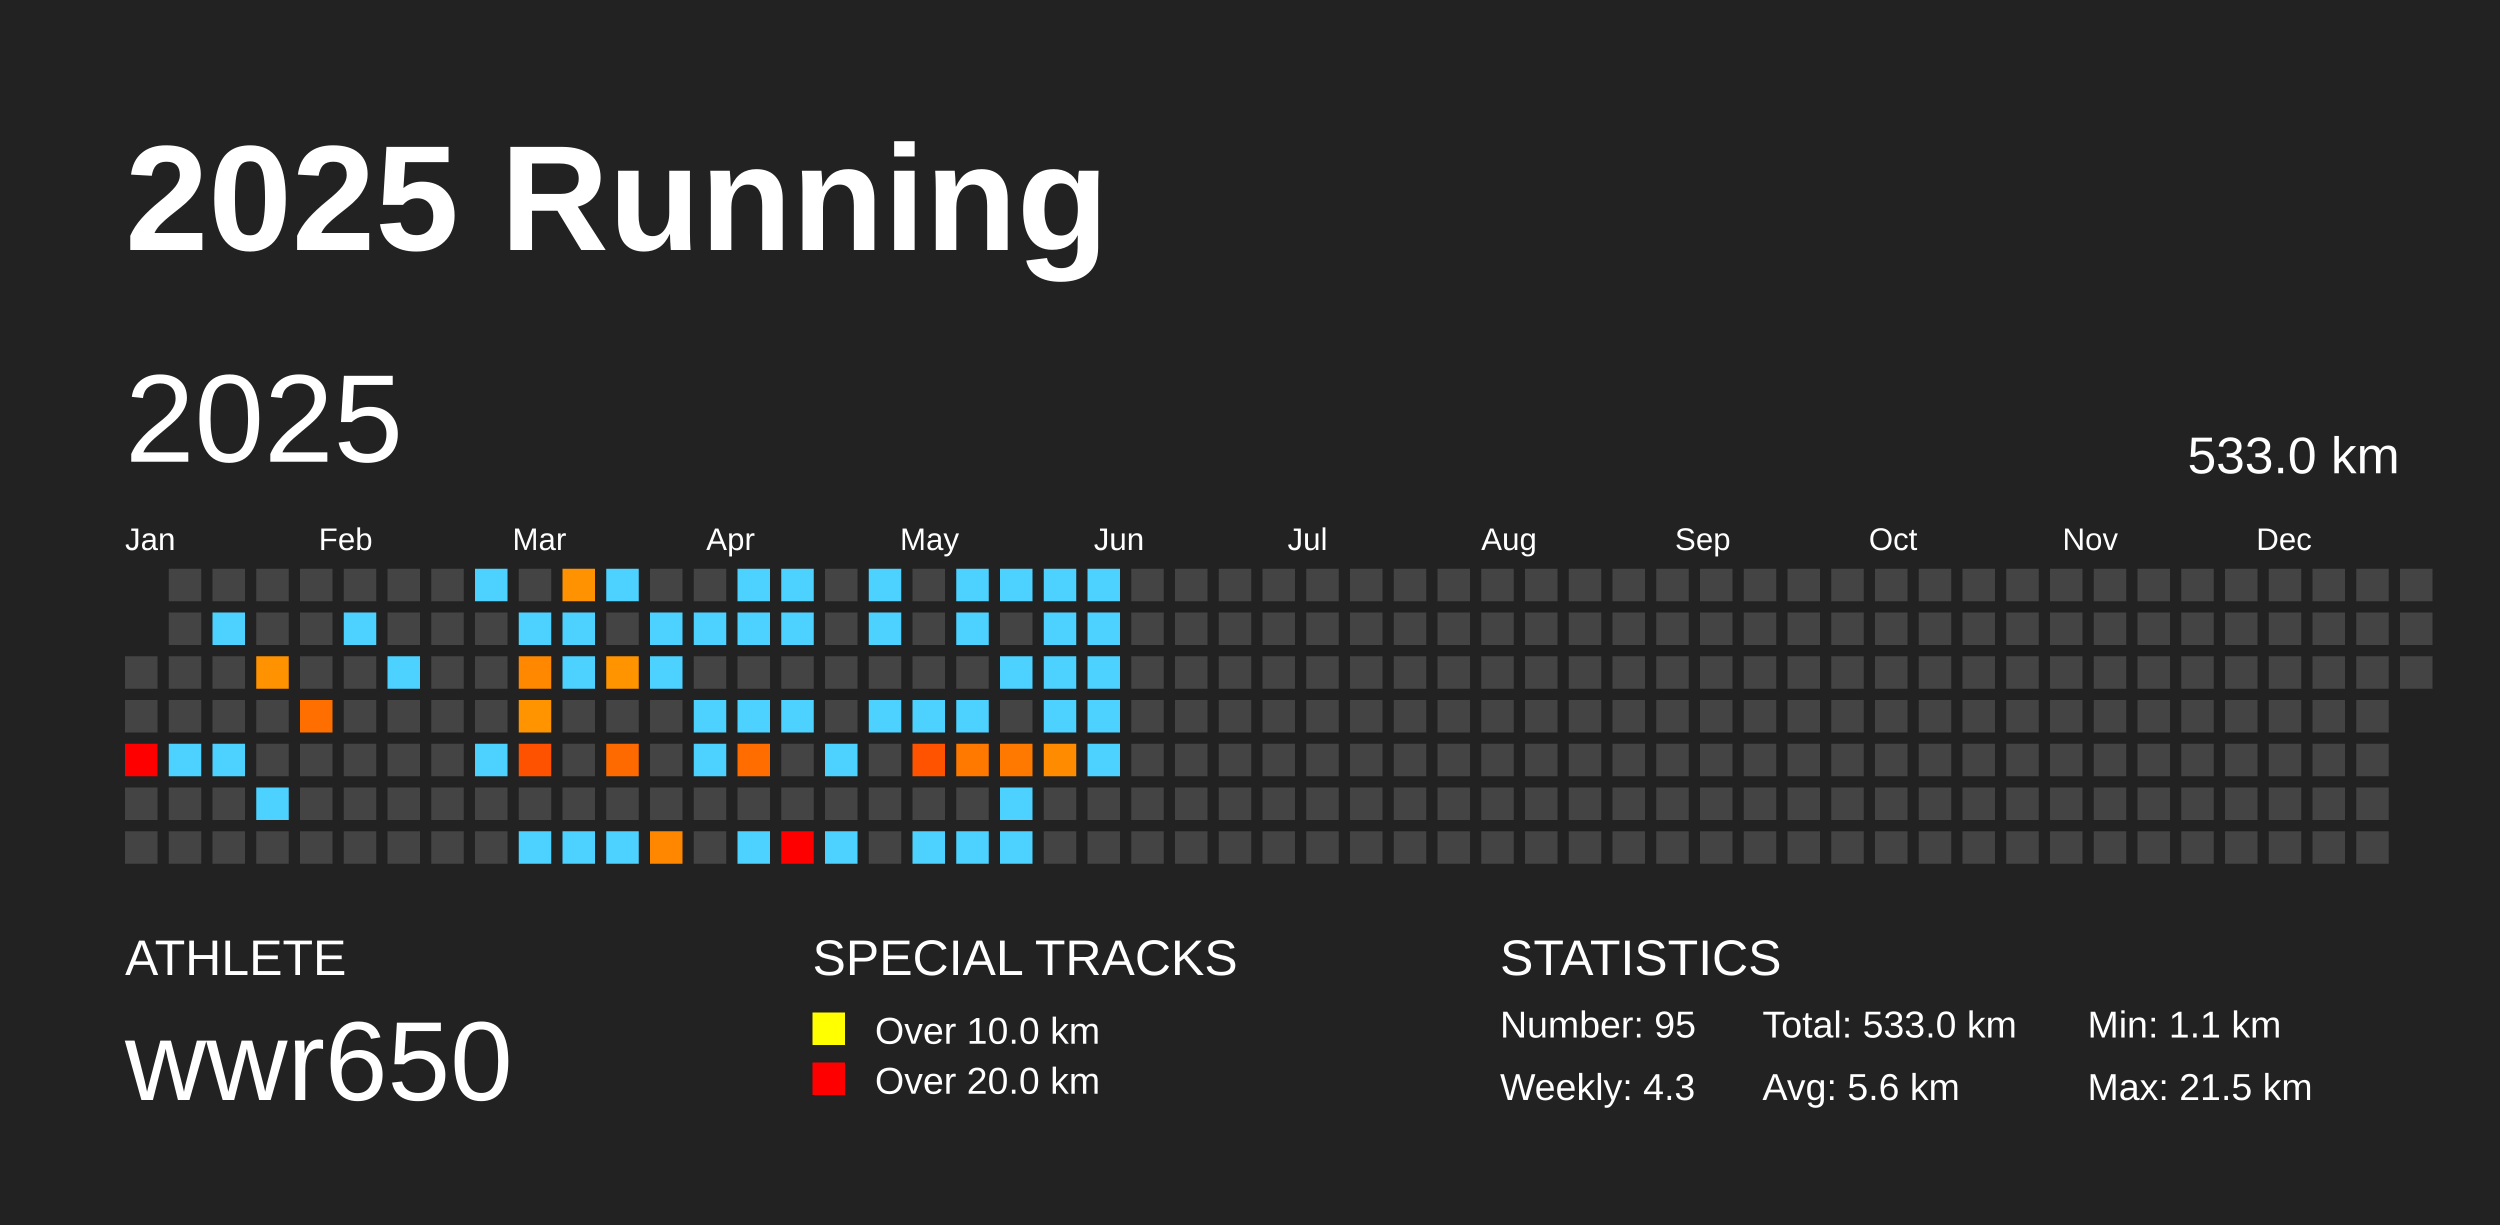
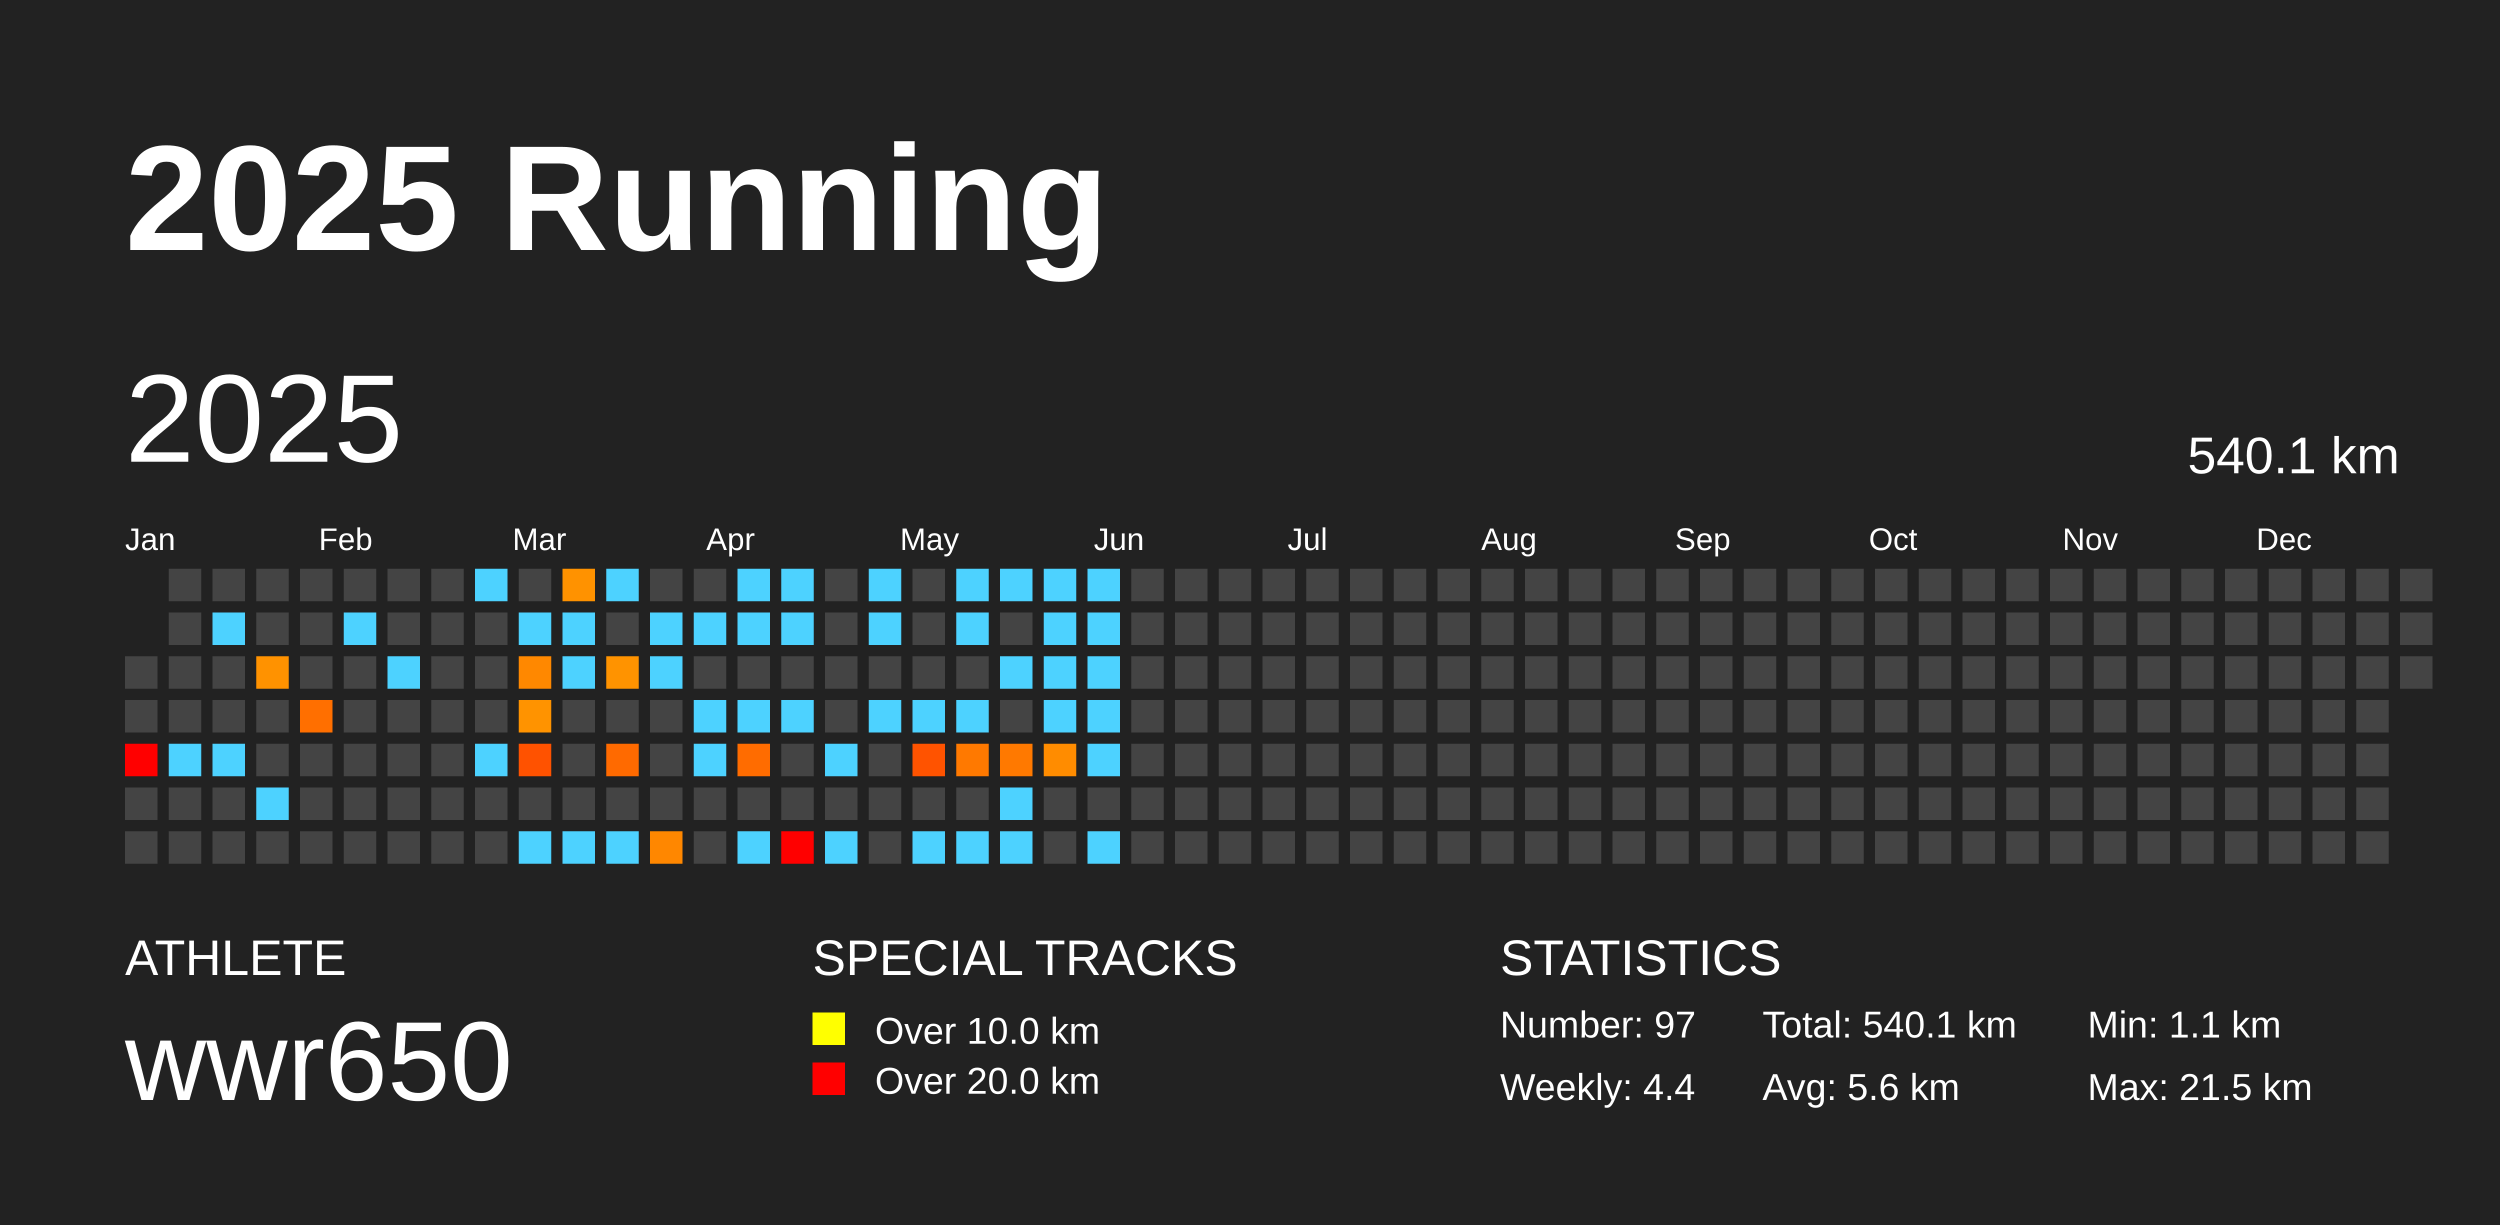
<svg xmlns="http://www.w3.org/2000/svg" baseProfile="full" height="98mm" version="1.1" viewBox="0,0,200,98" width="200mm">
  <defs />
  <rect fill="#222222" height="98" width="200" x="0" y="0" />
  <text fill="#FFFFFF" style="font-size:12px; font-family:Arial; font-weight:bold;" x="10" y="20">2025 Running</text>
  <text fill="#FFFFFF" style="font-size:4px; font-family:Arial" x="10" y="78">ATHLETE</text>
  <text fill="#FFFFFF" style="font-size:9px; font-family:Arial" x="10" y="88">wwr650</text>
  <text fill="#FFFFFF" style="font-size:4px; font-family:Arial" x="65" y="78">SPECIAL TRACKS</text>
  <rect fill="yellow" height="2.6" width="2.6" x="65" y="81" />
  <text fill="#FFFFFF" style="font-size:3px; font-family:Arial" x="70" y="83.5">Over 10.0 km</text>
  <rect fill="red" height="2.6" width="2.6" x="65" y="85" />
  <text fill="#FFFFFF" style="font-size:3px; font-family:Arial" x="70" y="87.5">Over 20.0 km</text>
  <text fill="#FFFFFF" style="font-size:4px; font-family:Arial" x="120" y="78">STATISTICS</text>
-   <text fill="#FFFFFF" style="font-size:3px; font-family:Arial" x="120" y="83">Number: 95</text>
-   <text fill="#FFFFFF" style="font-size:3px; font-family:Arial" x="120" y="88">Weekly: 4.3</text>
-   <text fill="#FFFFFF" style="font-size:3px; font-family:Arial" x="141" y="83">Total: 533.0 km</text>
+   <text fill="#FFFFFF" style="font-size:3px; font-family:Arial" x="120" y="83">Number: 97</text>
+   <text fill="#FFFFFF" style="font-size:3px; font-family:Arial" x="120" y="88">Weekly: 4.4</text>
+   <text fill="#FFFFFF" style="font-size:3px; font-family:Arial" x="141" y="83">Total: 540.1 km</text>
  <text fill="#FFFFFF" style="font-size:3px; font-family:Arial" x="141" y="88">Avg: 5.6 km</text>
  <text fill="#FFFFFF" style="font-size:3px; font-family:Arial" x="167" y="83">Min: 1.1 km</text>
  <text fill="#FFFFFF" style="font-size:3px; font-family:Arial" x="167" y="88">Max: 21.5 km</text>
  <text dominant-baseline="hanging" fill="#FFFFFF" style="font-size:10.0px; font-family:Arial;" x="10" y="30">2025</text>
-   <text dominant-baseline="hanging" fill="#FFFFFF" style="font-size:4.125px; font-family:Arial;" x="175" y="35">533.0 km</text>
+   <text dominant-baseline="hanging" fill="#FFFFFF" style="font-size:4.125px; font-family:Arial;" x="175" y="35">540.1 km</text>
  <text fill="#FFFFFF" style="font-size:2.5px; font-family:Arial" x="10.0" y="44">Jan</text>
  <text fill="#FFFFFF" style="font-size:2.5px; font-family:Arial" x="25.5" y="44">Feb</text>
  <text fill="#FFFFFF" style="font-size:2.5px; font-family:Arial" x="41.0" y="44">Mar</text>
  <text fill="#FFFFFF" style="font-size:2.5px; font-family:Arial" x="56.5" y="44">Apr</text>
  <text fill="#FFFFFF" style="font-size:2.5px; font-family:Arial" x="72.0" y="44">May</text>
  <text fill="#FFFFFF" style="font-size:2.5px; font-family:Arial" x="87.5" y="44">Jun</text>
  <text fill="#FFFFFF" style="font-size:2.5px; font-family:Arial" x="103.0" y="44">Jul</text>
  <text fill="#FFFFFF" style="font-size:2.5px; font-family:Arial" x="118.5" y="44">Aug</text>
  <text fill="#FFFFFF" style="font-size:2.5px; font-family:Arial" x="134.0" y="44">Sep</text>
  <text fill="#FFFFFF" style="font-size:2.5px; font-family:Arial" x="149.5" y="44">Oct</text>
  <text fill="#FFFFFF" style="font-size:2.5px; font-family:Arial" x="165.0" y="44">Nov</text>
  <text fill="#FFFFFF" style="font-size:2.5px; font-family:Arial" x="180.5" y="44">Dec</text>
  <rect fill="#444444" height="2.6" width="2.6" x="10.0" y="52.5" />
  <rect fill="#444444" height="2.6" width="2.6" x="10.0" y="56.0" />
  <rect fill="red" height="2.6" width="2.6" x="10.0" y="59.5" />
  <rect fill="#444444" height="2.6" width="2.6" x="10.0" y="63.0" />
  <rect fill="#444444" height="2.6" width="2.6" x="10.0" y="66.5" />
  <rect fill="#444444" height="2.6" width="2.6" x="13.5" y="45.5" />
  <rect fill="#444444" height="2.6" width="2.6" x="13.5" y="49.0" />
  <rect fill="#444444" height="2.6" width="2.6" x="13.5" y="52.5" />
  <rect fill="#444444" height="2.6" width="2.6" x="13.5" y="56.0" />
  <rect fill="#4dd2ff" height="2.6" width="2.6" x="13.5" y="59.5" />
  <rect fill="#444444" height="2.6" width="2.6" x="13.5" y="63.0" />
  <rect fill="#444444" height="2.6" width="2.6" x="13.5" y="66.5" />
  <rect fill="#444444" height="2.6" width="2.6" x="17.0" y="45.5" />
  <rect fill="#4dd2ff" height="2.6" width="2.6" x="17.0" y="49.0" />
  <rect fill="#444444" height="2.6" width="2.6" x="17.0" y="52.5" />
  <rect fill="#444444" height="2.6" width="2.6" x="17.0" y="56.0" />
  <rect fill="#4dd2ff" height="2.6" width="2.6" x="17.0" y="59.5" />
  <rect fill="#444444" height="2.6" width="2.6" x="17.0" y="63.0" />
  <rect fill="#444444" height="2.6" width="2.6" x="17.0" y="66.5" />
  <rect fill="#444444" height="2.6" width="2.6" x="20.5" y="45.5" />
  <rect fill="#444444" height="2.6" width="2.6" x="20.5" y="49.0" />
  <rect fill="#ff9200" height="2.6" width="2.6" x="20.5" y="52.5" />
  <rect fill="#444444" height="2.6" width="2.6" x="20.5" y="56.0" />
  <rect fill="#444444" height="2.6" width="2.6" x="20.5" y="59.5" />
  <rect fill="#4dd2ff" height="2.6" width="2.6" x="20.5" y="63.0" />
  <rect fill="#444444" height="2.6" width="2.6" x="20.5" y="66.5" />
  <rect fill="#444444" height="2.6" width="2.6" x="24.0" y="45.5" />
  <rect fill="#444444" height="2.6" width="2.6" x="24.0" y="49.0" />
  <rect fill="#444444" height="2.6" width="2.6" x="24.0" y="52.5" />
  <rect fill="#ff6f00" height="2.6" width="2.6" x="24.0" y="56.0" />
  <rect fill="#444444" height="2.6" width="2.6" x="24.0" y="59.5" />
  <rect fill="#444444" height="2.6" width="2.6" x="24.0" y="63.0" />
  <rect fill="#444444" height="2.6" width="2.6" x="24.0" y="66.5" />
  <rect fill="#444444" height="2.6" width="2.6" x="27.5" y="45.5" />
  <rect fill="#4dd2ff" height="2.6" width="2.6" x="27.5" y="49.0" />
  <rect fill="#444444" height="2.6" width="2.6" x="27.5" y="52.5" />
  <rect fill="#444444" height="2.6" width="2.6" x="27.5" y="56.0" />
  <rect fill="#444444" height="2.6" width="2.6" x="27.5" y="59.5" />
  <rect fill="#444444" height="2.6" width="2.6" x="27.5" y="63.0" />
  <rect fill="#444444" height="2.6" width="2.6" x="27.5" y="66.5" />
  <rect fill="#444444" height="2.6" width="2.6" x="31.0" y="45.5" />
  <rect fill="#444444" height="2.6" width="2.6" x="31.0" y="49.0" />
  <rect fill="#4dd2ff" height="2.6" width="2.6" x="31.0" y="52.5" />
  <rect fill="#444444" height="2.6" width="2.6" x="31.0" y="56.0" />
  <rect fill="#444444" height="2.6" width="2.6" x="31.0" y="59.5" />
  <rect fill="#444444" height="2.6" width="2.6" x="31.0" y="63.0" />
  <rect fill="#444444" height="2.6" width="2.6" x="31.0" y="66.5" />
  <rect fill="#444444" height="2.6" width="2.6" x="34.5" y="45.5" />
  <rect fill="#444444" height="2.6" width="2.6" x="34.5" y="49.0" />
  <rect fill="#444444" height="2.6" width="2.6" x="34.5" y="52.5" />
  <rect fill="#444444" height="2.6" width="2.6" x="34.5" y="56.0" />
  <rect fill="#444444" height="2.6" width="2.6" x="34.5" y="59.5" />
  <rect fill="#444444" height="2.6" width="2.6" x="34.5" y="63.0" />
  <rect fill="#444444" height="2.6" width="2.6" x="34.5" y="66.5" />
  <rect fill="#4dd2ff" height="2.6" width="2.6" x="38.0" y="45.5" />
  <rect fill="#444444" height="2.6" width="2.6" x="38.0" y="49.0" />
  <rect fill="#444444" height="2.6" width="2.6" x="38.0" y="52.5" />
  <rect fill="#444444" height="2.6" width="2.6" x="38.0" y="56.0" />
  <rect fill="#4dd2ff" height="2.6" width="2.6" x="38.0" y="59.5" />
  <rect fill="#444444" height="2.6" width="2.6" x="38.0" y="63.0" />
  <rect fill="#444444" height="2.6" width="2.6" x="38.0" y="66.5" />
  <rect fill="#444444" height="2.6" width="2.6" x="41.5" y="45.5" />
  <rect fill="#4dd2ff" height="2.6" width="2.6" x="41.5" y="49.0" />
  <rect fill="#ff8800" height="2.6" width="2.6" x="41.5" y="52.5" />
  <rect fill="#ff9300" height="2.6" width="2.6" x="41.5" y="56.0" />
  <rect fill="#ff5200" height="2.6" width="2.6" x="41.5" y="59.5" />
  <rect fill="#444444" height="2.6" width="2.6" x="41.5" y="63.0" />
  <rect fill="#4dd2ff" height="2.6" width="2.6" x="41.5" y="66.5" />
  <rect fill="#ff9200" height="2.6" width="2.6" x="45.0" y="45.5" />
  <rect fill="#4dd2ff" height="2.6" width="2.6" x="45.0" y="49.0" />
  <rect fill="#4dd2ff" height="2.6" width="2.6" x="45.0" y="52.5" />
  <rect fill="#444444" height="2.6" width="2.6" x="45.0" y="56.0" />
  <rect fill="#444444" height="2.6" width="2.6" x="45.0" y="59.5" />
  <rect fill="#444444" height="2.6" width="2.6" x="45.0" y="63.0" />
  <rect fill="#4dd2ff" height="2.6" width="2.6" x="45.0" y="66.5" />
  <rect fill="#4dd2ff" height="2.6" width="2.6" x="48.5" y="45.5" />
  <rect fill="#444444" height="2.6" width="2.6" x="48.5" y="49.0" />
  <rect fill="#ff9300" height="2.6" width="2.6" x="48.5" y="52.5" />
  <rect fill="#444444" height="2.6" width="2.6" x="48.5" y="56.0" />
  <rect fill="#ff6a00" height="2.6" width="2.6" x="48.5" y="59.5" />
  <rect fill="#444444" height="2.6" width="2.6" x="48.5" y="63.0" />
  <rect fill="#4dd2ff" height="2.6" width="2.6" x="48.5" y="66.5" />
  <rect fill="#444444" height="2.6" width="2.6" x="52.0" y="45.5" />
  <rect fill="#4dd2ff" height="2.6" width="2.6" x="52.0" y="49.0" />
  <rect fill="#4dd2ff" height="2.6" width="2.6" x="52.0" y="52.5" />
  <rect fill="#444444" height="2.6" width="2.6" x="52.0" y="56.0" />
  <rect fill="#444444" height="2.6" width="2.6" x="52.0" y="59.5" />
  <rect fill="#444444" height="2.6" width="2.6" x="52.0" y="63.0" />
  <rect fill="#ff8700" height="2.6" width="2.6" x="52.0" y="66.5" />
  <rect fill="#444444" height="2.6" width="2.6" x="55.5" y="45.5" />
  <rect fill="#4dd2ff" height="2.6" width="2.6" x="55.5" y="49.0" />
  <rect fill="#444444" height="2.6" width="2.6" x="55.5" y="52.5" />
  <rect fill="#4dd2ff" height="2.6" width="2.6" x="55.5" y="56.0" />
  <rect fill="#4dd2ff" height="2.6" width="2.6" x="55.5" y="59.5" />
  <rect fill="#444444" height="2.6" width="2.6" x="55.5" y="63.0" />
  <rect fill="#444444" height="2.6" width="2.6" x="55.5" y="66.5" />
  <rect fill="#4dd2ff" height="2.6" width="2.6" x="59.0" y="45.5" />
  <rect fill="#4dd2ff" height="2.6" width="2.6" x="59.0" y="49.0" />
  <rect fill="#444444" height="2.6" width="2.6" x="59.0" y="52.5" />
  <rect fill="#4dd2ff" height="2.6" width="2.6" x="59.0" y="56.0" />
  <rect fill="#ff6c00" height="2.6" width="2.6" x="59.0" y="59.5" />
  <rect fill="#444444" height="2.6" width="2.6" x="59.0" y="63.0" />
  <rect fill="#4dd2ff" height="2.6" width="2.6" x="59.0" y="66.5" />
  <rect fill="#4dd2ff" height="2.6" width="2.6" x="62.5" y="45.5" />
  <rect fill="#4dd2ff" height="2.6" width="2.6" x="62.5" y="49.0" />
  <rect fill="#444444" height="2.6" width="2.6" x="62.5" y="52.5" />
  <rect fill="#4dd2ff" height="2.6" width="2.6" x="62.5" y="56.0" />
  <rect fill="#444444" height="2.6" width="2.6" x="62.5" y="59.5" />
  <rect fill="#444444" height="2.6" width="2.6" x="62.5" y="63.0" />
  <rect fill="red" height="2.6" width="2.6" x="62.5" y="66.5" />
  <rect fill="#444444" height="2.6" width="2.6" x="66.0" y="45.5" />
  <rect fill="#444444" height="2.6" width="2.6" x="66.0" y="49.0" />
  <rect fill="#444444" height="2.6" width="2.6" x="66.0" y="52.5" />
  <rect fill="#444444" height="2.6" width="2.6" x="66.0" y="56.0" />
  <rect fill="#4dd2ff" height="2.6" width="2.6" x="66.0" y="59.5" />
  <rect fill="#444444" height="2.6" width="2.6" x="66.0" y="63.0" />
  <rect fill="#4dd2ff" height="2.6" width="2.6" x="66.0" y="66.5" />
  <rect fill="#4dd2ff" height="2.6" width="2.6" x="69.5" y="45.5" />
  <rect fill="#4dd2ff" height="2.6" width="2.6" x="69.5" y="49.0" />
  <rect fill="#444444" height="2.6" width="2.6" x="69.5" y="52.5" />
  <rect fill="#4dd2ff" height="2.6" width="2.6" x="69.5" y="56.0" />
  <rect fill="#444444" height="2.6" width="2.6" x="69.5" y="59.5" />
  <rect fill="#444444" height="2.6" width="2.6" x="69.5" y="63.0" />
  <rect fill="#444444" height="2.6" width="2.6" x="69.5" y="66.5" />
  <rect fill="#444444" height="2.6" width="2.6" x="73.0" y="45.5" />
  <rect fill="#444444" height="2.6" width="2.6" x="73.0" y="49.0" />
  <rect fill="#444444" height="2.6" width="2.6" x="73.0" y="52.5" />
  <rect fill="#4dd2ff" height="2.6" width="2.6" x="73.0" y="56.0" />
  <rect fill="#ff5300" height="2.6" width="2.6" x="73.0" y="59.5" />
  <rect fill="#444444" height="2.6" width="2.6" x="73.0" y="63.0" />
  <rect fill="#4dd2ff" height="2.6" width="2.6" x="73.0" y="66.5" />
  <rect fill="#4dd2ff" height="2.6" width="2.6" x="76.5" y="45.5" />
  <rect fill="#4dd2ff" height="2.6" width="2.6" x="76.5" y="49.0" />
  <rect fill="#444444" height="2.6" width="2.6" x="76.5" y="52.5" />
  <rect fill="#4dd2ff" height="2.6" width="2.6" x="76.5" y="56.0" />
  <rect fill="#ff7900" height="2.6" width="2.6" x="76.5" y="59.5" />
  <rect fill="#444444" height="2.6" width="2.6" x="76.5" y="63.0" />
  <rect fill="#4dd2ff" height="2.6" width="2.6" x="76.5" y="66.5" />
  <rect fill="#4dd2ff" height="2.6" width="2.6" x="80.0" y="45.5" />
  <rect fill="#444444" height="2.6" width="2.6" x="80.0" y="49.0" />
  <rect fill="#4dd2ff" height="2.6" width="2.6" x="80.0" y="52.5" />
  <rect fill="#444444" height="2.6" width="2.6" x="80.0" y="56.0" />
  <rect fill="#ff7900" height="2.6" width="2.6" x="80.0" y="59.5" />
  <rect fill="#4dd2ff" height="2.6" width="2.6" x="80.0" y="63.0" />
  <rect fill="#4dd2ff" height="2.6" width="2.6" x="80.0" y="66.5" />
  <rect fill="#4dd2ff" height="2.6" width="2.6" x="83.5" y="45.5" />
  <rect fill="#4dd2ff" height="2.6" width="2.6" x="83.5" y="49.0" />
  <rect fill="#4dd2ff" height="2.6" width="2.6" x="83.5" y="52.5" />
  <rect fill="#4dd2ff" height="2.6" width="2.6" x="83.5" y="56.0" />
  <rect fill="#ff8c00" height="2.6" width="2.6" x="83.5" y="59.5" />
  <rect fill="#444444" height="2.6" width="2.6" x="83.5" y="63.0" />
  <rect fill="#444444" height="2.6" width="2.6" x="83.5" y="66.5" />
  <rect fill="#4dd2ff" height="2.6" width="2.6" x="87.0" y="45.5" />
  <rect fill="#4dd2ff" height="2.6" width="2.6" x="87.0" y="49.0" />
  <rect fill="#4dd2ff" height="2.6" width="2.6" x="87.0" y="52.5" />
  <rect fill="#4dd2ff" height="2.6" width="2.6" x="87.0" y="56.0" />
  <rect fill="#4dd2ff" height="2.6" width="2.6" x="87.0" y="59.5" />
  <rect fill="#444444" height="2.6" width="2.6" x="87.0" y="63.0" />
-   <rect fill="#444444" height="2.6" width="2.6" x="87.0" y="66.5" />
+   <rect fill="#4dd2ff" height="2.6" width="2.6" x="87.0" y="66.5" />
  <rect fill="#444444" height="2.6" width="2.6" x="90.5" y="45.5" />
  <rect fill="#444444" height="2.6" width="2.6" x="90.5" y="49.0" />
  <rect fill="#444444" height="2.6" width="2.6" x="90.5" y="52.5" />
  <rect fill="#444444" height="2.6" width="2.6" x="90.5" y="56.0" />
  <rect fill="#444444" height="2.6" width="2.6" x="90.5" y="59.5" />
  <rect fill="#444444" height="2.6" width="2.6" x="90.5" y="63.0" />
  <rect fill="#444444" height="2.6" width="2.6" x="90.5" y="66.5" />
  <rect fill="#444444" height="2.6" width="2.6" x="94.0" y="45.5" />
  <rect fill="#444444" height="2.6" width="2.6" x="94.0" y="49.0" />
  <rect fill="#444444" height="2.6" width="2.6" x="94.0" y="52.5" />
  <rect fill="#444444" height="2.6" width="2.6" x="94.0" y="56.0" />
  <rect fill="#444444" height="2.6" width="2.6" x="94.0" y="59.5" />
  <rect fill="#444444" height="2.6" width="2.6" x="94.0" y="63.0" />
  <rect fill="#444444" height="2.6" width="2.6" x="94.0" y="66.5" />
  <rect fill="#444444" height="2.6" width="2.6" x="97.5" y="45.5" />
  <rect fill="#444444" height="2.6" width="2.6" x="97.5" y="49.0" />
  <rect fill="#444444" height="2.6" width="2.6" x="97.5" y="52.5" />
  <rect fill="#444444" height="2.6" width="2.6" x="97.5" y="56.0" />
  <rect fill="#444444" height="2.6" width="2.6" x="97.5" y="59.5" />
  <rect fill="#444444" height="2.6" width="2.6" x="97.5" y="63.0" />
  <rect fill="#444444" height="2.6" width="2.6" x="97.5" y="66.5" />
  <rect fill="#444444" height="2.6" width="2.6" x="101.0" y="45.5" />
  <rect fill="#444444" height="2.6" width="2.6" x="101.0" y="49.0" />
  <rect fill="#444444" height="2.6" width="2.6" x="101.0" y="52.5" />
  <rect fill="#444444" height="2.6" width="2.6" x="101.0" y="56.0" />
  <rect fill="#444444" height="2.6" width="2.6" x="101.0" y="59.5" />
  <rect fill="#444444" height="2.6" width="2.6" x="101.0" y="63.0" />
  <rect fill="#444444" height="2.6" width="2.6" x="101.0" y="66.5" />
  <rect fill="#444444" height="2.6" width="2.6" x="104.5" y="45.5" />
  <rect fill="#444444" height="2.6" width="2.6" x="104.5" y="49.0" />
  <rect fill="#444444" height="2.6" width="2.6" x="104.5" y="52.5" />
  <rect fill="#444444" height="2.6" width="2.6" x="104.5" y="56.0" />
  <rect fill="#444444" height="2.6" width="2.6" x="104.5" y="59.5" />
  <rect fill="#444444" height="2.6" width="2.6" x="104.5" y="63.0" />
  <rect fill="#444444" height="2.6" width="2.6" x="104.5" y="66.5" />
  <rect fill="#444444" height="2.6" width="2.6" x="108.0" y="45.5" />
  <rect fill="#444444" height="2.6" width="2.6" x="108.0" y="49.0" />
  <rect fill="#444444" height="2.6" width="2.6" x="108.0" y="52.5" />
  <rect fill="#444444" height="2.6" width="2.6" x="108.0" y="56.0" />
  <rect fill="#444444" height="2.6" width="2.6" x="108.0" y="59.5" />
  <rect fill="#444444" height="2.6" width="2.6" x="108.0" y="63.0" />
  <rect fill="#444444" height="2.6" width="2.6" x="108.0" y="66.5" />
  <rect fill="#444444" height="2.6" width="2.6" x="111.5" y="45.5" />
  <rect fill="#444444" height="2.6" width="2.6" x="111.5" y="49.0" />
  <rect fill="#444444" height="2.6" width="2.6" x="111.5" y="52.5" />
  <rect fill="#444444" height="2.6" width="2.6" x="111.5" y="56.0" />
  <rect fill="#444444" height="2.6" width="2.6" x="111.5" y="59.5" />
  <rect fill="#444444" height="2.6" width="2.6" x="111.5" y="63.0" />
  <rect fill="#444444" height="2.6" width="2.6" x="111.5" y="66.5" />
  <rect fill="#444444" height="2.6" width="2.6" x="115.0" y="45.5" />
  <rect fill="#444444" height="2.6" width="2.6" x="115.0" y="49.0" />
  <rect fill="#444444" height="2.6" width="2.6" x="115.0" y="52.5" />
  <rect fill="#444444" height="2.6" width="2.6" x="115.0" y="56.0" />
  <rect fill="#444444" height="2.6" width="2.6" x="115.0" y="59.5" />
  <rect fill="#444444" height="2.6" width="2.6" x="115.0" y="63.0" />
  <rect fill="#444444" height="2.6" width="2.6" x="115.0" y="66.5" />
  <rect fill="#444444" height="2.6" width="2.6" x="118.5" y="45.5" />
  <rect fill="#444444" height="2.6" width="2.6" x="118.5" y="49.0" />
  <rect fill="#444444" height="2.6" width="2.6" x="118.5" y="52.5" />
  <rect fill="#444444" height="2.6" width="2.6" x="118.5" y="56.0" />
  <rect fill="#444444" height="2.6" width="2.6" x="118.5" y="59.5" />
  <rect fill="#444444" height="2.6" width="2.6" x="118.5" y="63.0" />
  <rect fill="#444444" height="2.6" width="2.6" x="118.5" y="66.5" />
  <rect fill="#444444" height="2.6" width="2.6" x="122.0" y="45.5" />
  <rect fill="#444444" height="2.6" width="2.6" x="122.0" y="49.0" />
  <rect fill="#444444" height="2.6" width="2.6" x="122.0" y="52.5" />
  <rect fill="#444444" height="2.6" width="2.6" x="122.0" y="56.0" />
  <rect fill="#444444" height="2.6" width="2.6" x="122.0" y="59.5" />
  <rect fill="#444444" height="2.6" width="2.6" x="122.0" y="63.0" />
  <rect fill="#444444" height="2.6" width="2.6" x="122.0" y="66.5" />
  <rect fill="#444444" height="2.6" width="2.6" x="125.5" y="45.5" />
  <rect fill="#444444" height="2.6" width="2.6" x="125.5" y="49.0" />
  <rect fill="#444444" height="2.6" width="2.6" x="125.5" y="52.5" />
  <rect fill="#444444" height="2.6" width="2.6" x="125.5" y="56.0" />
  <rect fill="#444444" height="2.6" width="2.6" x="125.5" y="59.5" />
  <rect fill="#444444" height="2.6" width="2.6" x="125.5" y="63.0" />
  <rect fill="#444444" height="2.6" width="2.6" x="125.5" y="66.5" />
  <rect fill="#444444" height="2.6" width="2.6" x="129.0" y="45.5" />
  <rect fill="#444444" height="2.6" width="2.6" x="129.0" y="49.0" />
  <rect fill="#444444" height="2.6" width="2.6" x="129.0" y="52.5" />
  <rect fill="#444444" height="2.6" width="2.6" x="129.0" y="56.0" />
  <rect fill="#444444" height="2.6" width="2.6" x="129.0" y="59.5" />
  <rect fill="#444444" height="2.6" width="2.6" x="129.0" y="63.0" />
  <rect fill="#444444" height="2.6" width="2.6" x="129.0" y="66.5" />
  <rect fill="#444444" height="2.6" width="2.6" x="132.5" y="45.5" />
  <rect fill="#444444" height="2.6" width="2.6" x="132.5" y="49.0" />
  <rect fill="#444444" height="2.6" width="2.6" x="132.5" y="52.5" />
  <rect fill="#444444" height="2.6" width="2.6" x="132.5" y="56.0" />
  <rect fill="#444444" height="2.6" width="2.6" x="132.5" y="59.5" />
  <rect fill="#444444" height="2.6" width="2.6" x="132.5" y="63.0" />
  <rect fill="#444444" height="2.6" width="2.6" x="132.5" y="66.5" />
  <rect fill="#444444" height="2.6" width="2.6" x="136.0" y="45.5" />
  <rect fill="#444444" height="2.6" width="2.6" x="136.0" y="49.0" />
  <rect fill="#444444" height="2.6" width="2.6" x="136.0" y="52.5" />
  <rect fill="#444444" height="2.6" width="2.6" x="136.0" y="56.0" />
  <rect fill="#444444" height="2.6" width="2.6" x="136.0" y="59.5" />
  <rect fill="#444444" height="2.6" width="2.6" x="136.0" y="63.0" />
  <rect fill="#444444" height="2.6" width="2.6" x="136.0" y="66.5" />
  <rect fill="#444444" height="2.6" width="2.6" x="139.5" y="45.5" />
  <rect fill="#444444" height="2.6" width="2.6" x="139.5" y="49.0" />
  <rect fill="#444444" height="2.6" width="2.6" x="139.5" y="52.5" />
  <rect fill="#444444" height="2.6" width="2.6" x="139.5" y="56.0" />
  <rect fill="#444444" height="2.6" width="2.6" x="139.5" y="59.5" />
  <rect fill="#444444" height="2.6" width="2.6" x="139.5" y="63.0" />
  <rect fill="#444444" height="2.6" width="2.6" x="139.5" y="66.5" />
  <rect fill="#444444" height="2.6" width="2.6" x="143.0" y="45.5" />
  <rect fill="#444444" height="2.6" width="2.6" x="143.0" y="49.0" />
  <rect fill="#444444" height="2.6" width="2.6" x="143.0" y="52.5" />
  <rect fill="#444444" height="2.6" width="2.6" x="143.0" y="56.0" />
  <rect fill="#444444" height="2.6" width="2.6" x="143.0" y="59.5" />
  <rect fill="#444444" height="2.6" width="2.6" x="143.0" y="63.0" />
  <rect fill="#444444" height="2.6" width="2.6" x="143.0" y="66.5" />
  <rect fill="#444444" height="2.6" width="2.6" x="146.5" y="45.5" />
  <rect fill="#444444" height="2.6" width="2.6" x="146.5" y="49.0" />
  <rect fill="#444444" height="2.6" width="2.6" x="146.5" y="52.5" />
  <rect fill="#444444" height="2.6" width="2.6" x="146.5" y="56.0" />
  <rect fill="#444444" height="2.6" width="2.6" x="146.5" y="59.5" />
  <rect fill="#444444" height="2.6" width="2.6" x="146.5" y="63.0" />
  <rect fill="#444444" height="2.6" width="2.6" x="146.5" y="66.5" />
  <rect fill="#444444" height="2.6" width="2.6" x="150.0" y="45.5" />
  <rect fill="#444444" height="2.6" width="2.6" x="150.0" y="49.0" />
  <rect fill="#444444" height="2.6" width="2.6" x="150.0" y="52.5" />
  <rect fill="#444444" height="2.6" width="2.6" x="150.0" y="56.0" />
  <rect fill="#444444" height="2.6" width="2.6" x="150.0" y="59.5" />
  <rect fill="#444444" height="2.6" width="2.6" x="150.0" y="63.0" />
  <rect fill="#444444" height="2.6" width="2.6" x="150.0" y="66.5" />
  <rect fill="#444444" height="2.6" width="2.6" x="153.5" y="45.5" />
  <rect fill="#444444" height="2.6" width="2.6" x="153.5" y="49.0" />
  <rect fill="#444444" height="2.6" width="2.6" x="153.5" y="52.5" />
  <rect fill="#444444" height="2.6" width="2.6" x="153.5" y="56.0" />
  <rect fill="#444444" height="2.6" width="2.6" x="153.5" y="59.5" />
  <rect fill="#444444" height="2.6" width="2.6" x="153.5" y="63.0" />
  <rect fill="#444444" height="2.6" width="2.6" x="153.5" y="66.5" />
  <rect fill="#444444" height="2.6" width="2.6" x="157.0" y="45.5" />
  <rect fill="#444444" height="2.6" width="2.6" x="157.0" y="49.0" />
  <rect fill="#444444" height="2.6" width="2.6" x="157.0" y="52.5" />
  <rect fill="#444444" height="2.6" width="2.6" x="157.0" y="56.0" />
  <rect fill="#444444" height="2.6" width="2.6" x="157.0" y="59.5" />
  <rect fill="#444444" height="2.6" width="2.6" x="157.0" y="63.0" />
  <rect fill="#444444" height="2.6" width="2.6" x="157.0" y="66.5" />
  <rect fill="#444444" height="2.6" width="2.6" x="160.5" y="45.5" />
  <rect fill="#444444" height="2.6" width="2.6" x="160.5" y="49.0" />
  <rect fill="#444444" height="2.6" width="2.6" x="160.5" y="52.5" />
  <rect fill="#444444" height="2.6" width="2.6" x="160.5" y="56.0" />
  <rect fill="#444444" height="2.6" width="2.6" x="160.5" y="59.5" />
  <rect fill="#444444" height="2.6" width="2.6" x="160.5" y="63.0" />
  <rect fill="#444444" height="2.6" width="2.6" x="160.5" y="66.5" />
  <rect fill="#444444" height="2.6" width="2.6" x="164.0" y="45.5" />
  <rect fill="#444444" height="2.6" width="2.6" x="164.0" y="49.0" />
  <rect fill="#444444" height="2.6" width="2.6" x="164.0" y="52.5" />
  <rect fill="#444444" height="2.6" width="2.6" x="164.0" y="56.0" />
  <rect fill="#444444" height="2.6" width="2.6" x="164.0" y="59.5" />
  <rect fill="#444444" height="2.6" width="2.6" x="164.0" y="63.0" />
  <rect fill="#444444" height="2.6" width="2.6" x="164.0" y="66.5" />
  <rect fill="#444444" height="2.6" width="2.6" x="167.5" y="45.5" />
  <rect fill="#444444" height="2.6" width="2.6" x="167.5" y="49.0" />
  <rect fill="#444444" height="2.6" width="2.6" x="167.5" y="52.5" />
  <rect fill="#444444" height="2.6" width="2.6" x="167.5" y="56.0" />
  <rect fill="#444444" height="2.6" width="2.6" x="167.5" y="59.5" />
  <rect fill="#444444" height="2.6" width="2.6" x="167.5" y="63.0" />
  <rect fill="#444444" height="2.6" width="2.6" x="167.5" y="66.5" />
  <rect fill="#444444" height="2.6" width="2.6" x="171.0" y="45.5" />
  <rect fill="#444444" height="2.6" width="2.6" x="171.0" y="49.0" />
  <rect fill="#444444" height="2.6" width="2.6" x="171.0" y="52.5" />
  <rect fill="#444444" height="2.6" width="2.6" x="171.0" y="56.0" />
  <rect fill="#444444" height="2.6" width="2.6" x="171.0" y="59.5" />
  <rect fill="#444444" height="2.6" width="2.6" x="171.0" y="63.0" />
  <rect fill="#444444" height="2.6" width="2.6" x="171.0" y="66.5" />
  <rect fill="#444444" height="2.6" width="2.6" x="174.5" y="45.5" />
  <rect fill="#444444" height="2.6" width="2.6" x="174.5" y="49.0" />
  <rect fill="#444444" height="2.6" width="2.6" x="174.5" y="52.5" />
  <rect fill="#444444" height="2.6" width="2.6" x="174.5" y="56.0" />
  <rect fill="#444444" height="2.6" width="2.6" x="174.5" y="59.5" />
  <rect fill="#444444" height="2.6" width="2.6" x="174.5" y="63.0" />
  <rect fill="#444444" height="2.6" width="2.6" x="174.5" y="66.5" />
  <rect fill="#444444" height="2.6" width="2.6" x="178.0" y="45.5" />
  <rect fill="#444444" height="2.6" width="2.6" x="178.0" y="49.0" />
  <rect fill="#444444" height="2.6" width="2.6" x="178.0" y="52.5" />
  <rect fill="#444444" height="2.6" width="2.6" x="178.0" y="56.0" />
  <rect fill="#444444" height="2.6" width="2.6" x="178.0" y="59.5" />
  <rect fill="#444444" height="2.6" width="2.6" x="178.0" y="63.0" />
  <rect fill="#444444" height="2.6" width="2.6" x="178.0" y="66.5" />
  <rect fill="#444444" height="2.6" width="2.6" x="181.5" y="45.5" />
  <rect fill="#444444" height="2.6" width="2.6" x="181.5" y="49.0" />
  <rect fill="#444444" height="2.6" width="2.6" x="181.5" y="52.5" />
  <rect fill="#444444" height="2.6" width="2.6" x="181.5" y="56.0" />
  <rect fill="#444444" height="2.6" width="2.6" x="181.5" y="59.5" />
  <rect fill="#444444" height="2.6" width="2.6" x="181.5" y="63.0" />
  <rect fill="#444444" height="2.6" width="2.6" x="181.5" y="66.5" />
  <rect fill="#444444" height="2.6" width="2.6" x="185.0" y="45.5" />
  <rect fill="#444444" height="2.6" width="2.6" x="185.0" y="49.0" />
  <rect fill="#444444" height="2.6" width="2.6" x="185.0" y="52.5" />
  <rect fill="#444444" height="2.6" width="2.6" x="185.0" y="56.0" />
  <rect fill="#444444" height="2.6" width="2.6" x="185.0" y="59.5" />
  <rect fill="#444444" height="2.6" width="2.6" x="185.0" y="63.0" />
  <rect fill="#444444" height="2.6" width="2.6" x="185.0" y="66.5" />
  <rect fill="#444444" height="2.6" width="2.6" x="188.5" y="45.5" />
  <rect fill="#444444" height="2.6" width="2.6" x="188.5" y="49.0" />
  <rect fill="#444444" height="2.6" width="2.6" x="188.5" y="52.5" />
  <rect fill="#444444" height="2.6" width="2.6" x="188.5" y="56.0" />
  <rect fill="#444444" height="2.6" width="2.6" x="188.5" y="59.5" />
  <rect fill="#444444" height="2.6" width="2.6" x="188.5" y="63.0" />
  <rect fill="#444444" height="2.6" width="2.6" x="188.5" y="66.5" />
  <rect fill="#444444" height="2.6" width="2.6" x="192.0" y="45.5" />
  <rect fill="#444444" height="2.6" width="2.6" x="192.0" y="49.0" />
  <rect fill="#444444" height="2.6" width="2.6" x="192.0" y="52.5" />
</svg>
